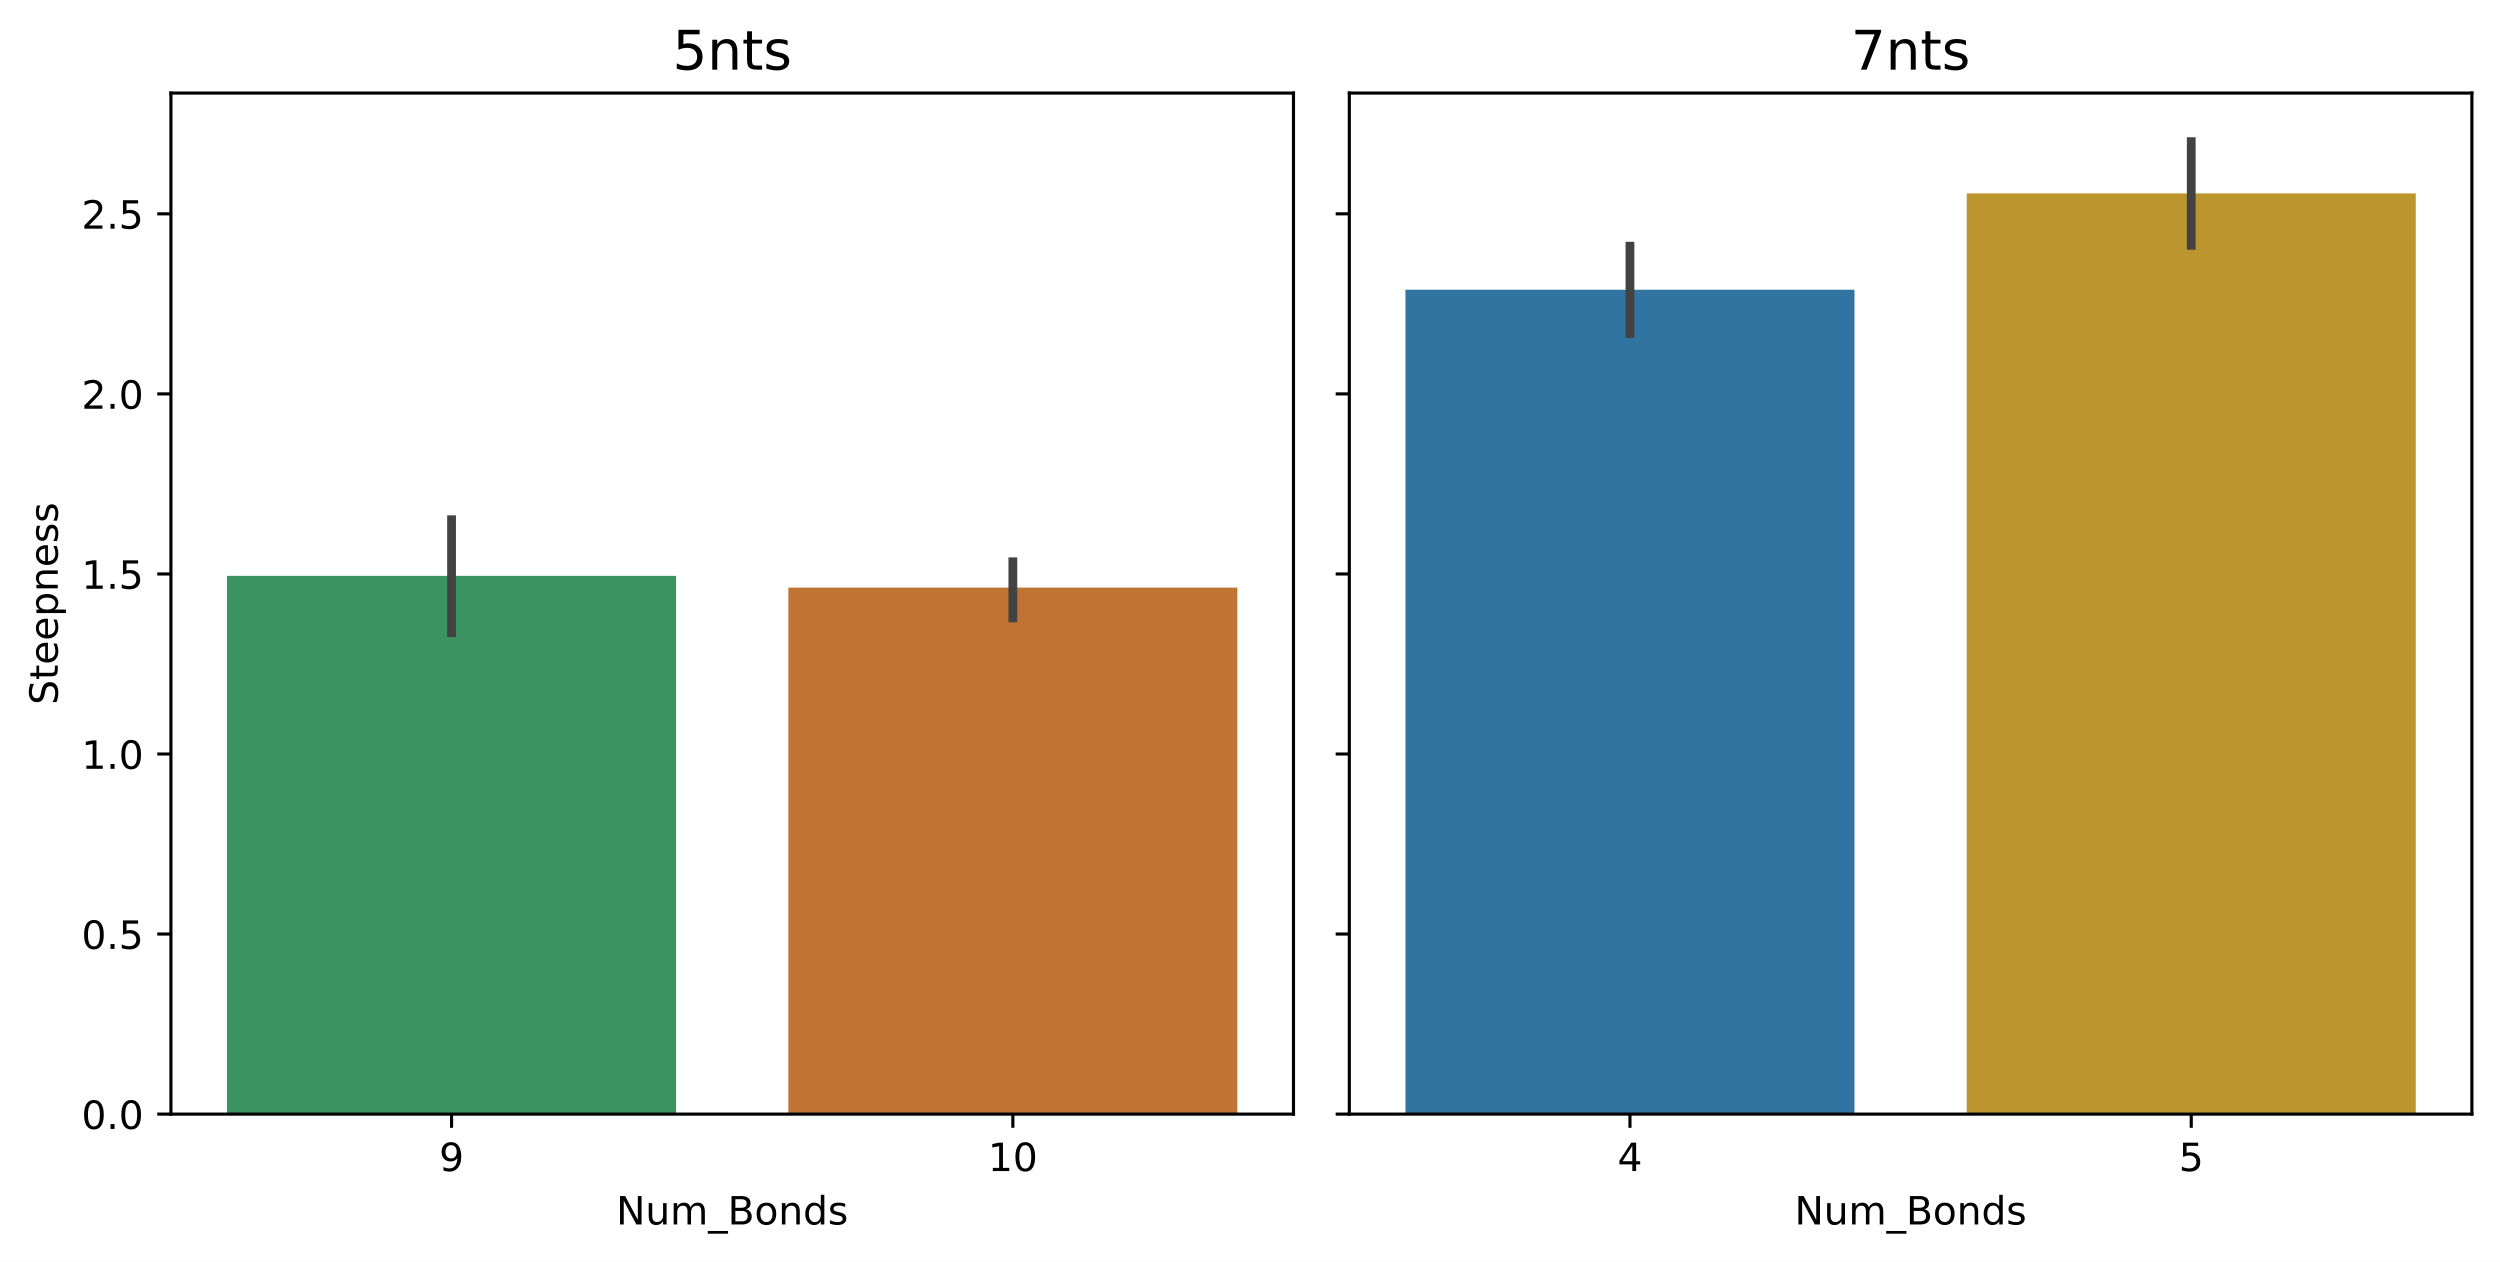
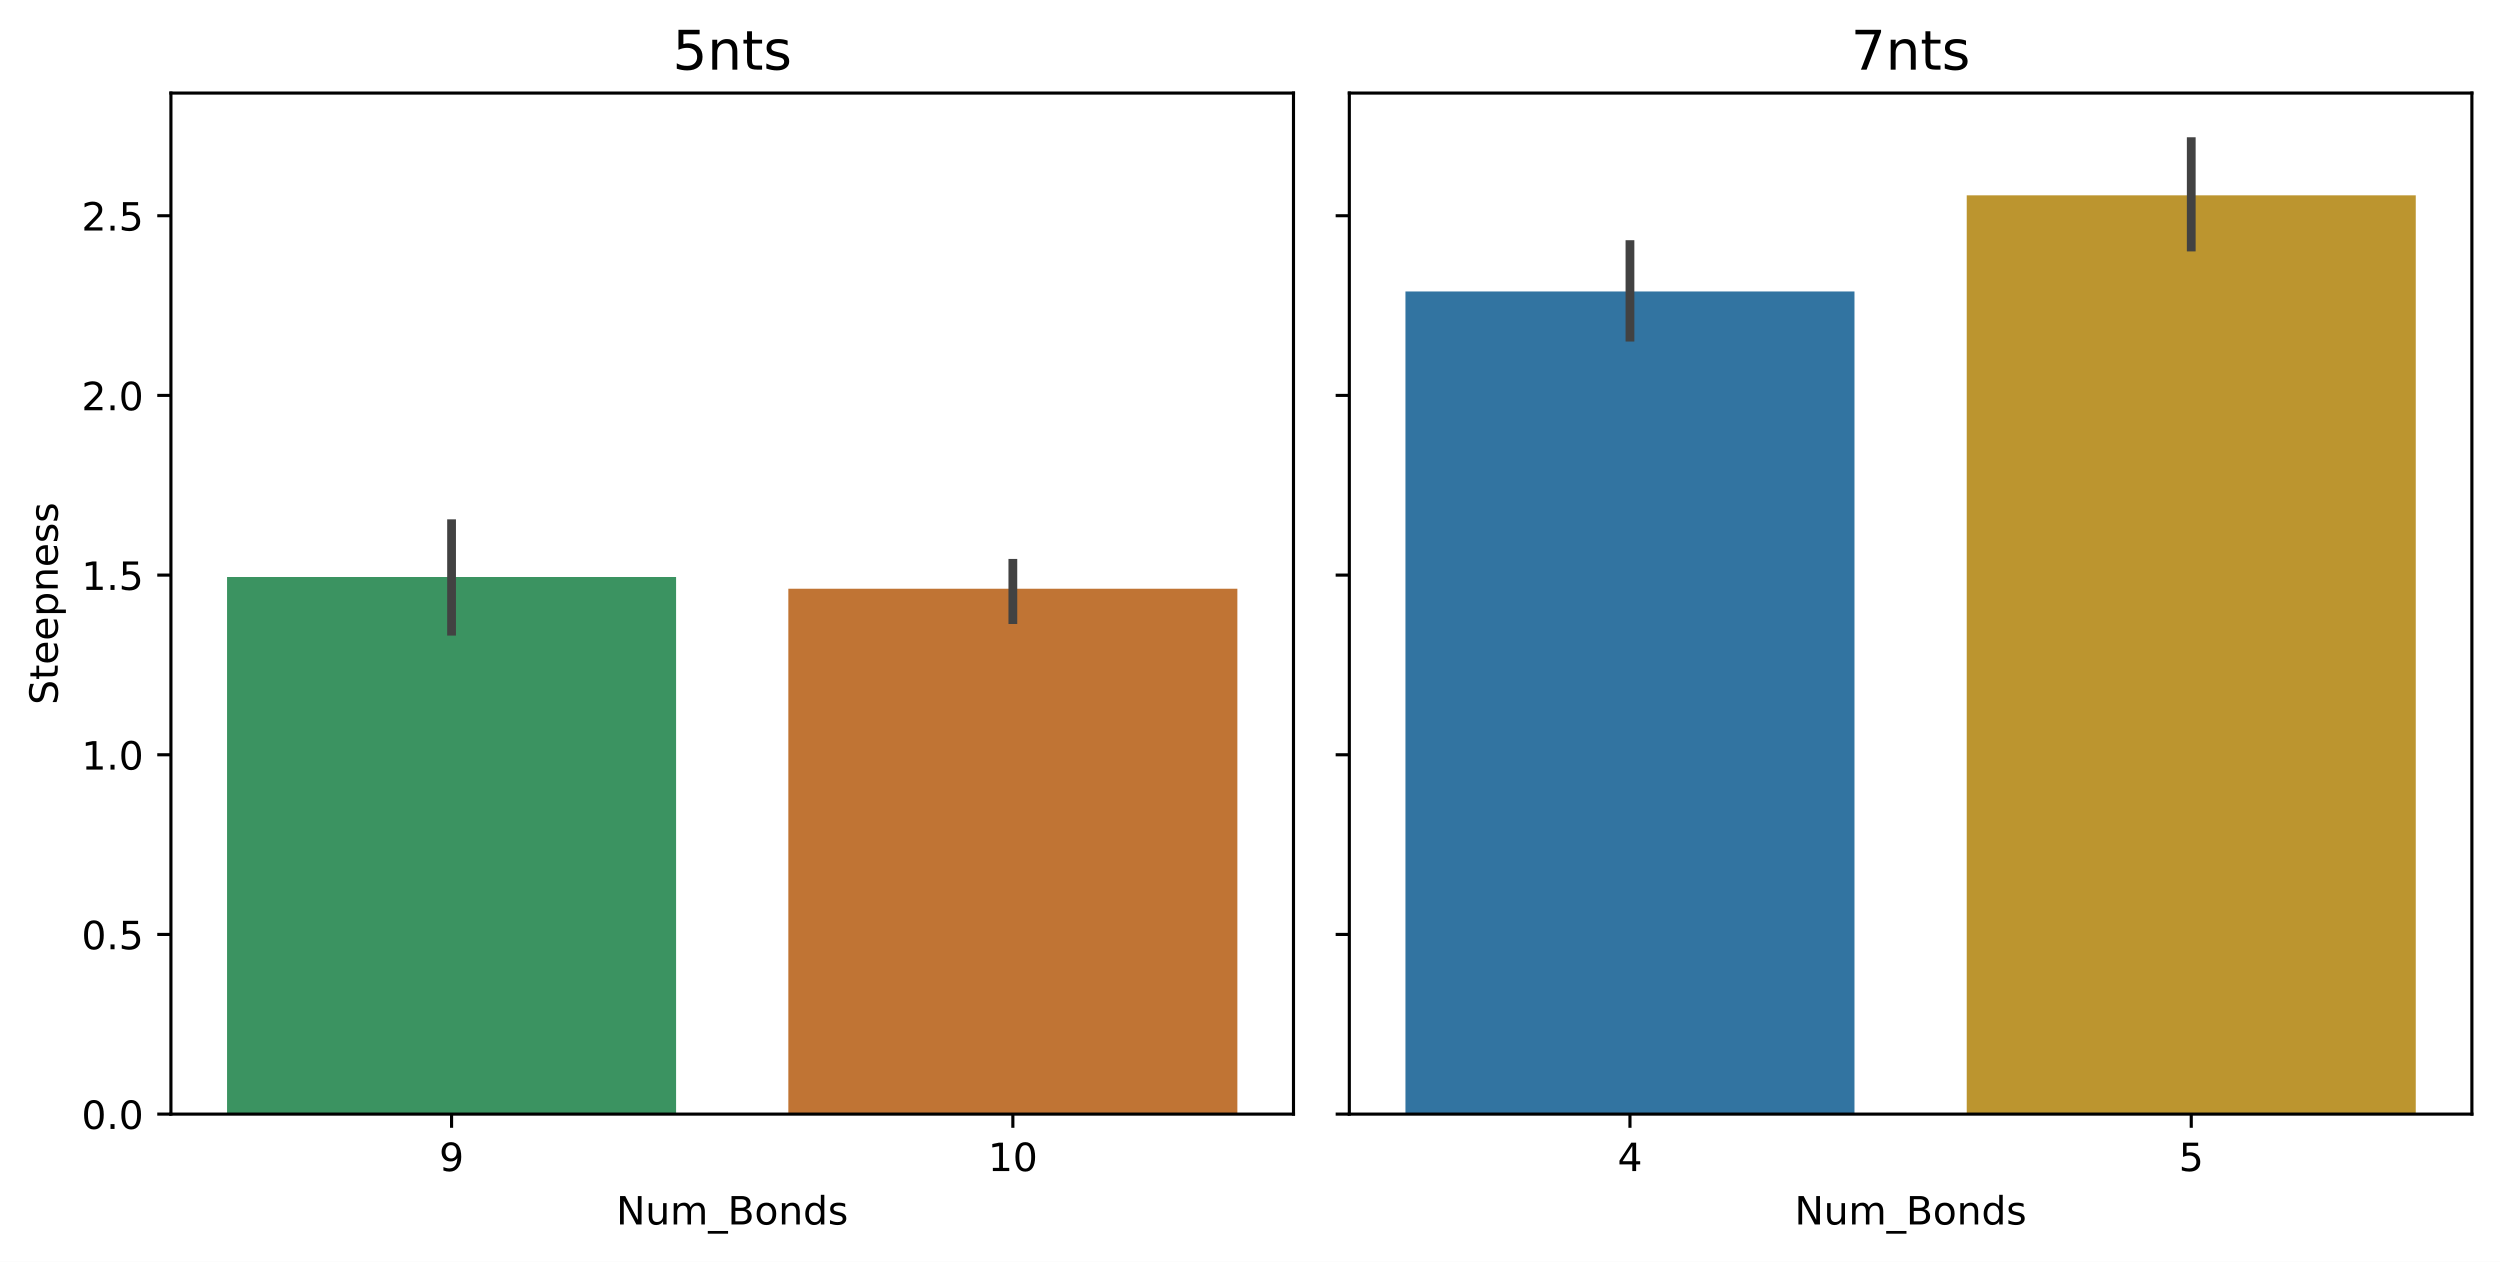
<svg xmlns="http://www.w3.org/2000/svg" xmlns:xlink="http://www.w3.org/1999/xlink" width="640.371pt" height="323.211pt" viewBox="0 0 640.371 323.211" version="1.1">
  <defs>
    <style type="text/css">*{stroke-linejoin: round; stroke-linecap: butt}</style>
  </defs>
  <g id="figure_1">
    <g id="patch_1">
      <path d="M 0 323.211  L 640.371 323.211  L 640.371 0  L 0 0  z " style="fill: #ffffff" />
    </g>
    <g id="axes_1">
      <g id="patch_2">
        <path d="M 43.781 285.377  L 331.326 285.377  L 331.326 23.838  L 43.781 23.838  z " style="fill: #ffffff" />
      </g>
      <g id="patch_3">
-         <path d="M 58.158 285.377  L 173.177 285.377  L 173.177 147.503  L 58.158 147.503  z " clip-path="url(#p878061f1b7)" style="fill: #3b9361" />
+         <path d="M 58.158 285.377  L 173.177 285.377  L 173.177 147.792  L 58.158 147.792  z " clip-path="url(#pb4159ce972)" style="fill: #3b9361" />
      </g>
      <g id="patch_4">
-         <path d="M 201.931 285.377  L 316.949 285.377  L 316.949 150.516  L 201.931 150.516  z " clip-path="url(#p878061f1b7)" style="fill: #c07434" />
+         <path d="M 201.931 285.377  L 316.949 285.377  L 316.949 150.799  L 201.931 150.799  z " clip-path="url(#pb4159ce972)" style="fill: #c07434" />
      </g>
      <g id="matplotlib.axis_1">
        <g id="xtick_1">
          <g id="line2d_1">
            <defs>
-               <path id="m8199948bfe" d="M 0 0  L 0 3.5  " style="stroke: #000000; stroke-width: 0.8" />
+               <path id="mf515768384" d="M 0 0  L 0 3.5  " style="stroke: #000000; stroke-width: 0.8" />
            </defs>
            <g>
-               <use xlink:href="#m8199948bfe" x="115.668" y="285.377" style="stroke: #000000; stroke-width: 0.8" />
+               <use xlink:href="#mf515768384" x="115.668" y="285.377" style="stroke: #000000; stroke-width: 0.8" />
            </g>
          </g>
          <g id="text_1">
            <g transform="translate(112.4862 299.975) scale(0.1 -0.1)">
              <defs>
                <path id="DejaVuSans-39" d="M 703 97  L 703 672  Q 941 559 1184 500  Q 1428 441 1663 441  Q 2288 441 2617 861  Q 2947 1281 2994 2138  Q 2813 1869 2534 1725  Q 2256 1581 1919 1581  Q 1219 1581 811 2004  Q 403 2428 403 3163  Q 403 3881 828 4315  Q 1253 4750 1959 4750  Q 2769 4750 3195 4129  Q 3622 3509 3622 2328  Q 3622 1225 3098 567  Q 2575 -91 1691 -91  Q 1453 -91 1209 -44  Q 966 3 703 97  z M 1959 2075  Q 2384 2075 2632 2365  Q 2881 2656 2881 3163  Q 2881 3666 2632 3958  Q 2384 4250 1959 4250  Q 1534 4250 1286 3958  Q 1038 3666 1038 3163  Q 1038 2656 1286 2365  Q 1534 2075 1959 2075  z " transform="scale(0.015625)" />
              </defs>
              <use xlink:href="#DejaVuSans-39" />
            </g>
          </g>
        </g>
        <g id="xtick_2">
          <g id="line2d_2">
            <g>
-               <use xlink:href="#m8199948bfe" x="259.44" y="285.377" style="stroke: #000000; stroke-width: 0.8" />
+               <use xlink:href="#mf515768384" x="259.44" y="285.377" style="stroke: #000000; stroke-width: 0.8" />
            </g>
          </g>
          <g id="text_2">
            <g transform="translate(253.0775 299.975) scale(0.1 -0.1)">
              <defs>
                <path id="DejaVuSans-31" d="M 794 531  L 1825 531  L 1825 4091  L 703 3866  L 703 4441  L 1819 4666  L 2450 4666  L 2450 531  L 3481 531  L 3481 0  L 794 0  L 794 531  z " transform="scale(0.015625)" />
                <path id="DejaVuSans-30" d="M 2034 4250  Q 1547 4250 1301 3770  Q 1056 3291 1056 2328  Q 1056 1369 1301 889  Q 1547 409 2034 409  Q 2525 409 2770 889  Q 3016 1369 3016 2328  Q 3016 3291 2770 3770  Q 2525 4250 2034 4250  z M 2034 4750  Q 2819 4750 3233 4129  Q 3647 3509 3647 2328  Q 3647 1150 3233 529  Q 2819 -91 2034 -91  Q 1250 -91 836 529  Q 422 1150 422 2328  Q 422 3509 836 4129  Q 1250 4750 2034 4750  z " transform="scale(0.015625)" />
              </defs>
              <use xlink:href="#DejaVuSans-31" />
              <use xlink:href="#DejaVuSans-30" transform="translate(63.62305 0)" />
            </g>
          </g>
        </g>
        <g id="text_3">
          <g transform="translate(157.8366 313.6531) scale(0.1 -0.1)">
            <defs>
              <path id="DejaVuSans-4e" d="M 628 4666  L 1478 4666  L 3547 763  L 3547 4666  L 4159 4666  L 4159 0  L 3309 0  L 1241 3903  L 1241 0  L 628 0  L 628 4666  z " transform="scale(0.015625)" />
              <path id="DejaVuSans-75" d="M 544 1381  L 544 3500  L 1119 3500  L 1119 1403  Q 1119 906 1312 657  Q 1506 409 1894 409  Q 2359 409 2629 706  Q 2900 1003 2900 1516  L 2900 3500  L 3475 3500  L 3475 0  L 2900 0  L 2900 538  Q 2691 219 2414 64  Q 2138 -91 1772 -91  Q 1169 -91 856 284  Q 544 659 544 1381  z M 1991 3584  L 1991 3584  z " transform="scale(0.015625)" />
              <path id="DejaVuSans-6d" d="M 3328 2828  Q 3544 3216 3844 3400  Q 4144 3584 4550 3584  Q 5097 3584 5394 3201  Q 5691 2819 5691 2113  L 5691 0  L 5113 0  L 5113 2094  Q 5113 2597 4934 2840  Q 4756 3084 4391 3084  Q 3944 3084 3684 2787  Q 3425 2491 3425 1978  L 3425 0  L 2847 0  L 2847 2094  Q 2847 2600 2669 2842  Q 2491 3084 2119 3084  Q 1678 3084 1418 2786  Q 1159 2488 1159 1978  L 1159 0  L 581 0  L 581 3500  L 1159 3500  L 1159 2956  Q 1356 3278 1631 3431  Q 1906 3584 2284 3584  Q 2666 3584 2933 3390  Q 3200 3197 3328 2828  z " transform="scale(0.015625)" />
              <path id="DejaVuSans-5f" d="M 3263 -1063  L 3263 -1509  L -63 -1509  L -63 -1063  L 3263 -1063  z " transform="scale(0.015625)" />
              <path id="DejaVuSans-42" d="M 1259 2228  L 1259 519  L 2272 519  Q 2781 519 3026 730  Q 3272 941 3272 1375  Q 3272 1813 3026 2020  Q 2781 2228 2272 2228  L 1259 2228  z M 1259 4147  L 1259 2741  L 2194 2741  Q 2656 2741 2882 2914  Q 3109 3088 3109 3444  Q 3109 3797 2882 3972  Q 2656 4147 2194 4147  L 1259 4147  z M 628 4666  L 2241 4666  Q 2963 4666 3353 4366  Q 3744 4066 3744 3513  Q 3744 3084 3544 2831  Q 3344 2578 2956 2516  Q 3422 2416 3680 2098  Q 3938 1781 3938 1306  Q 3938 681 3513 340  Q 3088 0 2303 0  L 628 0  L 628 4666  z " transform="scale(0.015625)" />
              <path id="DejaVuSans-6f" d="M 1959 3097  Q 1497 3097 1228 2736  Q 959 2375 959 1747  Q 959 1119 1226 758  Q 1494 397 1959 397  Q 2419 397 2687 759  Q 2956 1122 2956 1747  Q 2956 2369 2687 2733  Q 2419 3097 1959 3097  z M 1959 3584  Q 2709 3584 3137 3096  Q 3566 2609 3566 1747  Q 3566 888 3137 398  Q 2709 -91 1959 -91  Q 1206 -91 779 398  Q 353 888 353 1747  Q 353 2609 779 3096  Q 1206 3584 1959 3584  z " transform="scale(0.015625)" />
              <path id="DejaVuSans-6e" d="M 3513 2113  L 3513 0  L 2938 0  L 2938 2094  Q 2938 2591 2744 2837  Q 2550 3084 2163 3084  Q 1697 3084 1428 2787  Q 1159 2491 1159 1978  L 1159 0  L 581 0  L 581 3500  L 1159 3500  L 1159 2956  Q 1366 3272 1645 3428  Q 1925 3584 2291 3584  Q 2894 3584 3203 3211  Q 3513 2838 3513 2113  z " transform="scale(0.015625)" />
              <path id="DejaVuSans-64" d="M 2906 2969  L 2906 4863  L 3481 4863  L 3481 0  L 2906 0  L 2906 525  Q 2725 213 2448 61  Q 2172 -91 1784 -91  Q 1150 -91 751 415  Q 353 922 353 1747  Q 353 2572 751 3078  Q 1150 3584 1784 3584  Q 2172 3584 2448 3432  Q 2725 3281 2906 2969  z M 947 1747  Q 947 1113 1208 752  Q 1469 391 1925 391  Q 2381 391 2643 752  Q 2906 1113 2906 1747  Q 2906 2381 2643 2742  Q 2381 3103 1925 3103  Q 1469 3103 1208 2742  Q 947 2381 947 1747  z " transform="scale(0.015625)" />
              <path id="DejaVuSans-73" d="M 2834 3397  L 2834 2853  Q 2591 2978 2328 3040  Q 2066 3103 1784 3103  Q 1356 3103 1142 2972  Q 928 2841 928 2578  Q 928 2378 1081 2264  Q 1234 2150 1697 2047  L 1894 2003  Q 2506 1872 2764 1633  Q 3022 1394 3022 966  Q 3022 478 2636 193  Q 2250 -91 1575 -91  Q 1294 -91 989 -36  Q 684 19 347 128  L 347 722  Q 666 556 975 473  Q 1284 391 1588 391  Q 1994 391 2212 530  Q 2431 669 2431 922  Q 2431 1156 2273 1281  Q 2116 1406 1581 1522  L 1381 1569  Q 847 1681 609 1914  Q 372 2147 372 2553  Q 372 3047 722 3315  Q 1072 3584 1716 3584  Q 2034 3584 2315 3537  Q 2597 3491 2834 3397  z " transform="scale(0.015625)" />
            </defs>
            <use xlink:href="#DejaVuSans-4e" />
            <use xlink:href="#DejaVuSans-75" transform="translate(74.80469 0)" />
            <use xlink:href="#DejaVuSans-6d" transform="translate(138.1836 0)" />
            <use xlink:href="#DejaVuSans-5f" transform="translate(235.5957 0)" />
            <use xlink:href="#DejaVuSans-42" transform="translate(285.5957 0)" />
            <use xlink:href="#DejaVuSans-6f" transform="translate(354.1992 0)" />
            <use xlink:href="#DejaVuSans-6e" transform="translate(415.3809 0)" />
            <use xlink:href="#DejaVuSans-64" transform="translate(478.7598 0)" />
            <use xlink:href="#DejaVuSans-73" transform="translate(542.2363 0)" />
          </g>
        </g>
      </g>
      <g id="matplotlib.axis_2">
        <g id="ytick_1">
          <g id="line2d_3">
            <defs>
-               <path id="ma4715c5a09" d="M 0 0  L -3.5 0  " style="stroke: #000000; stroke-width: 0.8" />
+               <path id="mff0853c4d8" d="M 0 0  L -3.5 0  " style="stroke: #000000; stroke-width: 0.8" />
            </defs>
            <g>
-               <use xlink:href="#ma4715c5a09" x="43.781" y="285.377" style="stroke: #000000; stroke-width: 0.8" />
+               <use xlink:href="#mff0853c4d8" x="43.781" y="285.377" style="stroke: #000000; stroke-width: 0.8" />
            </g>
          </g>
          <g id="text_4">
            <g transform="translate(20.87813 289.1758) scale(0.1 -0.1)">
              <defs>
                <path id="DejaVuSans-2e" d="M 684 794  L 1344 794  L 1344 0  L 684 0  L 684 794  z " transform="scale(0.015625)" />
              </defs>
              <use xlink:href="#DejaVuSans-30" />
              <use xlink:href="#DejaVuSans-2e" transform="translate(63.62305 0)" />
              <use xlink:href="#DejaVuSans-30" transform="translate(95.41016 0)" />
            </g>
          </g>
        </g>
        <g id="ytick_2">
          <g id="line2d_4">
            <g>
-               <use xlink:href="#ma4715c5a09" x="43.781" y="239.256" style="stroke: #000000; stroke-width: 0.8" />
+               <use xlink:href="#mff0853c4d8" x="43.781" y="239.353" style="stroke: #000000; stroke-width: 0.8" />
            </g>
          </g>
          <g id="text_5">
-             <g transform="translate(20.87813 243.0557) scale(0.1 -0.1)">
+             <g transform="translate(20.87813 243.1523) scale(0.1 -0.1)">
              <defs>
                <path id="DejaVuSans-35" d="M 691 4666  L 3169 4666  L 3169 4134  L 1269 4134  L 1269 2991  Q 1406 3038 1543 3061  Q 1681 3084 1819 3084  Q 2600 3084 3056 2656  Q 3513 2228 3513 1497  Q 3513 744 3044 326  Q 2575 -91 1722 -91  Q 1428 -91 1123 -41  Q 819 9 494 109  L 494 744  Q 775 591 1075 516  Q 1375 441 1709 441  Q 2250 441 2565 725  Q 2881 1009 2881 1497  Q 2881 1984 2565 2268  Q 2250 2553 1709 2553  Q 1456 2553 1204 2497  Q 953 2441 691 2322  L 691 4666  z " transform="scale(0.015625)" />
              </defs>
              <use xlink:href="#DejaVuSans-30" />
              <use xlink:href="#DejaVuSans-2e" transform="translate(63.62305 0)" />
              <use xlink:href="#DejaVuSans-35" transform="translate(95.41016 0)" />
            </g>
          </g>
        </g>
        <g id="ytick_3">
          <g id="line2d_5">
            <g>
-               <use xlink:href="#ma4715c5a09" x="43.781" y="193.136" style="stroke: #000000; stroke-width: 0.8" />
+               <use xlink:href="#mff0853c4d8" x="43.781" y="193.33" style="stroke: #000000; stroke-width: 0.8" />
            </g>
          </g>
          <g id="text_6">
-             <g transform="translate(20.87813 196.9355) scale(0.1 -0.1)">
+             <g transform="translate(20.87813 197.1287) scale(0.1 -0.1)">
              <use xlink:href="#DejaVuSans-31" />
              <use xlink:href="#DejaVuSans-2e" transform="translate(63.62305 0)" />
              <use xlink:href="#DejaVuSans-30" transform="translate(95.41016 0)" />
            </g>
          </g>
        </g>
        <g id="ytick_4">
          <g id="line2d_6">
            <g>
-               <use xlink:href="#ma4715c5a09" x="43.781" y="147.016" style="stroke: #000000; stroke-width: 0.8" />
+               <use xlink:href="#mff0853c4d8" x="43.781" y="147.306" style="stroke: #000000; stroke-width: 0.8" />
            </g>
          </g>
          <g id="text_7">
-             <g transform="translate(20.87813 150.8154) scale(0.1 -0.1)">
+             <g transform="translate(20.87813 151.1052) scale(0.1 -0.1)">
              <use xlink:href="#DejaVuSans-31" />
              <use xlink:href="#DejaVuSans-2e" transform="translate(63.62305 0)" />
              <use xlink:href="#DejaVuSans-35" transform="translate(95.41016 0)" />
            </g>
          </g>
        </g>
        <g id="ytick_5">
          <g id="line2d_7">
            <g>
-               <use xlink:href="#ma4715c5a09" x="43.781" y="100.896" style="stroke: #000000; stroke-width: 0.8" />
+               <use xlink:href="#mff0853c4d8" x="43.781" y="101.282" style="stroke: #000000; stroke-width: 0.8" />
            </g>
          </g>
          <g id="text_8">
-             <g transform="translate(20.87813 104.6953) scale(0.1 -0.1)">
+             <g transform="translate(20.87813 105.0817) scale(0.1 -0.1)">
              <defs>
                <path id="DejaVuSans-32" d="M 1228 531  L 3431 531  L 3431 0  L 469 0  L 469 531  Q 828 903 1448 1529  Q 2069 2156 2228 2338  Q 2531 2678 2651 2914  Q 2772 3150 2772 3378  Q 2772 3750 2511 3984  Q 2250 4219 1831 4219  Q 1534 4219 1204 4116  Q 875 4013 500 3803  L 500 4441  Q 881 4594 1212 4672  Q 1544 4750 1819 4750  Q 2544 4750 2975 4387  Q 3406 4025 3406 3419  Q 3406 3131 3298 2873  Q 3191 2616 2906 2266  Q 2828 2175 2409 1742  Q 1991 1309 1228 531  z " transform="scale(0.015625)" />
              </defs>
              <use xlink:href="#DejaVuSans-32" />
              <use xlink:href="#DejaVuSans-2e" transform="translate(63.62305 0)" />
              <use xlink:href="#DejaVuSans-30" transform="translate(95.41016 0)" />
            </g>
          </g>
        </g>
        <g id="ytick_6">
          <g id="line2d_8">
            <g>
-               <use xlink:href="#ma4715c5a09" x="43.781" y="54.776" style="stroke: #000000; stroke-width: 0.8" />
+               <use xlink:href="#mff0853c4d8" x="43.781" y="55.259" style="stroke: #000000; stroke-width: 0.8" />
            </g>
          </g>
          <g id="text_9">
-             <g transform="translate(20.87813 58.57513) scale(0.1 -0.1)">
+             <g transform="translate(20.87813 59.05814) scale(0.1 -0.1)">
              <use xlink:href="#DejaVuSans-32" />
              <use xlink:href="#DejaVuSans-2e" transform="translate(63.62305 0)" />
              <use xlink:href="#DejaVuSans-35" transform="translate(95.41016 0)" />
            </g>
          </g>
        </g>
        <g id="text_10">
          <g transform="translate(14.79844 180.5236) rotate(-90) scale(0.1 -0.1)">
            <defs>
              <path id="DejaVuSans-53" d="M 3425 4513  L 3425 3897  Q 3066 4069 2747 4153  Q 2428 4238 2131 4238  Q 1616 4238 1336 4038  Q 1056 3838 1056 3469  Q 1056 3159 1242 3001  Q 1428 2844 1947 2747  L 2328 2669  Q 3034 2534 3370 2195  Q 3706 1856 3706 1288  Q 3706 609 3251 259  Q 2797 -91 1919 -91  Q 1588 -91 1214 -16  Q 841 59 441 206  L 441 856  Q 825 641 1194 531  Q 1563 422 1919 422  Q 2459 422 2753 634  Q 3047 847 3047 1241  Q 3047 1584 2836 1778  Q 2625 1972 2144 2069  L 1759 2144  Q 1053 2284 737 2584  Q 422 2884 422 3419  Q 422 4038 858 4394  Q 1294 4750 2059 4750  Q 2388 4750 2728 4690  Q 3069 4631 3425 4513  z " transform="scale(0.015625)" />
              <path id="DejaVuSans-74" d="M 1172 4494  L 1172 3500  L 2356 3500  L 2356 3053  L 1172 3053  L 1172 1153  Q 1172 725 1289 603  Q 1406 481 1766 481  L 2356 481  L 2356 0  L 1766 0  Q 1100 0 847 248  Q 594 497 594 1153  L 594 3053  L 172 3053  L 172 3500  L 594 3500  L 594 4494  L 1172 4494  z " transform="scale(0.015625)" />
              <path id="DejaVuSans-65" d="M 3597 1894  L 3597 1613  L 953 1613  Q 991 1019 1311 708  Q 1631 397 2203 397  Q 2534 397 2845 478  Q 3156 559 3463 722  L 3463 178  Q 3153 47 2828 -22  Q 2503 -91 2169 -91  Q 1331 -91 842 396  Q 353 884 353 1716  Q 353 2575 817 3079  Q 1281 3584 2069 3584  Q 2775 3584 3186 3129  Q 3597 2675 3597 1894  z M 3022 2063  Q 3016 2534 2758 2815  Q 2500 3097 2075 3097  Q 1594 3097 1305 2825  Q 1016 2553 972 2059  L 3022 2063  z " transform="scale(0.015625)" />
              <path id="DejaVuSans-70" d="M 1159 525  L 1159 -1331  L 581 -1331  L 581 3500  L 1159 3500  L 1159 2969  Q 1341 3281 1617 3432  Q 1894 3584 2278 3584  Q 2916 3584 3314 3078  Q 3713 2572 3713 1747  Q 3713 922 3314 415  Q 2916 -91 2278 -91  Q 1894 -91 1617 61  Q 1341 213 1159 525  z M 3116 1747  Q 3116 2381 2855 2742  Q 2594 3103 2138 3103  Q 1681 3103 1420 2742  Q 1159 2381 1159 1747  Q 1159 1113 1420 752  Q 1681 391 2138 391  Q 2594 391 2855 752  Q 3116 1113 3116 1747  z " transform="scale(0.015625)" />
            </defs>
            <use xlink:href="#DejaVuSans-53" />
            <use xlink:href="#DejaVuSans-74" transform="translate(63.47656 0)" />
            <use xlink:href="#DejaVuSans-65" transform="translate(102.6855 0)" />
            <use xlink:href="#DejaVuSans-65" transform="translate(164.209 0)" />
            <use xlink:href="#DejaVuSans-70" transform="translate(225.7324 0)" />
            <use xlink:href="#DejaVuSans-6e" transform="translate(289.209 0)" />
            <use xlink:href="#DejaVuSans-65" transform="translate(352.5879 0)" />
            <use xlink:href="#DejaVuSans-73" transform="translate(414.1113 0)" />
            <use xlink:href="#DejaVuSans-73" transform="translate(466.2109 0)" />
          </g>
        </g>
      </g>
      <g id="line2d_9">
-         <path d="M 115.668 162.055  L 115.668 133.125  " clip-path="url(#p878061f1b7)" style="fill: none; stroke: #424242; stroke-width: 2.25; stroke-linecap: square" />
+         <path d="M 115.668 161.686  L 115.668 134.156  " clip-path="url(#pb4159ce972)" style="fill: none; stroke: #424242; stroke-width: 2.25; stroke-linecap: square" />
      </g>
      <g id="line2d_10">
-         <path d="M 259.44 158.271  L 259.44 143.909  " clip-path="url(#p878061f1b7)" style="fill: none; stroke: #424242; stroke-width: 2.25; stroke-linecap: square" />
+         <path d="M 259.44 158.704  L 259.44 144.291  " clip-path="url(#pb4159ce972)" style="fill: none; stroke: #424242; stroke-width: 2.25; stroke-linecap: square" />
      </g>
      <g id="patch_5">
        <path d="M 43.781 285.377  L 43.781 23.838  " style="fill: none; stroke: #000000; stroke-width: 0.8; stroke-linejoin: miter; stroke-linecap: square" />
      </g>
      <g id="patch_6">
        <path d="M 331.326 285.377  L 331.326 23.838  " style="fill: none; stroke: #000000; stroke-width: 0.8; stroke-linejoin: miter; stroke-linecap: square" />
      </g>
      <g id="patch_7">
        <path d="M 43.781 285.377  L 331.326 285.377  " style="fill: none; stroke: #000000; stroke-width: 0.8; stroke-linejoin: miter; stroke-linecap: square" />
      </g>
      <g id="patch_8">
        <path d="M 43.781 23.838  L 331.326 23.838  " style="fill: none; stroke: #000000; stroke-width: 0.8; stroke-linejoin: miter; stroke-linecap: square" />
      </g>
      <g id="text_11">
        <g transform="translate(172.273 17.83781) scale(0.14 -0.14)">
          <use xlink:href="#DejaVuSans-35" />
          <use xlink:href="#DejaVuSans-6e" transform="translate(63.62305 0)" />
          <use xlink:href="#DejaVuSans-74" transform="translate(127.002 0)" />
          <use xlink:href="#DejaVuSans-73" transform="translate(166.2109 0)" />
        </g>
      </g>
    </g>
    <g id="axes_2">
      <g id="patch_9">
        <path d="M 345.626 285.377  L 633.171 285.377  L 633.171 23.838  L 345.626 23.838  z " style="fill: #ffffff" />
      </g>
      <g id="patch_10">
-         <path d="M 360.003 285.377  L 475.022 285.377  L 475.022 74.215  L 360.003 74.215  z " clip-path="url(#pe018f3b8bc)" style="fill: #3274a1" />
+         <path d="M 360.003 285.377  L 475.022 285.377  L 475.022 74.658  L 360.003 74.658  z " clip-path="url(#pb97f9488d1)" style="fill: #3274a1" />
      </g>
      <g id="patch_11">
-         <path d="M 503.776 285.377  L 618.794 285.377  L 618.794 49.544  L 503.776 49.544  z " clip-path="url(#pe018f3b8bc)" style="fill: #bc952f" />
+         <path d="M 503.776 285.377  L 618.794 285.377  L 618.794 50.038  L 503.776 50.038  z " clip-path="url(#pb97f9488d1)" style="fill: #bc952f" />
      </g>
      <g id="matplotlib.axis_3">
        <g id="xtick_3">
          <g id="line2d_11">
            <g>
-               <use xlink:href="#m8199948bfe" x="417.512" y="285.377" style="stroke: #000000; stroke-width: 0.8" />
+               <use xlink:href="#mf515768384" x="417.512" y="285.377" style="stroke: #000000; stroke-width: 0.8" />
            </g>
          </g>
          <g id="text_12">
            <g transform="translate(414.3313 299.975) scale(0.1 -0.1)">
              <defs>
                <path id="DejaVuSans-34" d="M 2419 4116  L 825 1625  L 2419 1625  L 2419 4116  z M 2253 4666  L 3047 4666  L 3047 1625  L 3713 1625  L 3713 1100  L 3047 1100  L 3047 0  L 2419 0  L 2419 1100  L 313 1100  L 313 1709  L 2253 4666  z " transform="scale(0.015625)" />
              </defs>
              <use xlink:href="#DejaVuSans-34" />
            </g>
          </g>
        </g>
        <g id="xtick_4">
          <g id="line2d_12">
            <g>
-               <use xlink:href="#m8199948bfe" x="561.285" y="285.377" style="stroke: #000000; stroke-width: 0.8" />
+               <use xlink:href="#mf515768384" x="561.285" y="285.377" style="stroke: #000000; stroke-width: 0.8" />
            </g>
          </g>
          <g id="text_13">
            <g transform="translate(558.1037 299.975) scale(0.1 -0.1)">
              <use xlink:href="#DejaVuSans-35" />
            </g>
          </g>
        </g>
        <g id="text_14">
          <g transform="translate(459.6816 313.6531) scale(0.1 -0.1)">
            <use xlink:href="#DejaVuSans-4e" />
            <use xlink:href="#DejaVuSans-75" transform="translate(74.80469 0)" />
            <use xlink:href="#DejaVuSans-6d" transform="translate(138.1836 0)" />
            <use xlink:href="#DejaVuSans-5f" transform="translate(235.5957 0)" />
            <use xlink:href="#DejaVuSans-42" transform="translate(285.5957 0)" />
            <use xlink:href="#DejaVuSans-6f" transform="translate(354.1992 0)" />
            <use xlink:href="#DejaVuSans-6e" transform="translate(415.3809 0)" />
            <use xlink:href="#DejaVuSans-64" transform="translate(478.7598 0)" />
            <use xlink:href="#DejaVuSans-73" transform="translate(542.2363 0)" />
          </g>
        </g>
      </g>
      <g id="matplotlib.axis_4">
        <g id="ytick_7">
          <g id="line2d_13">
            <g>
-               <use xlink:href="#ma4715c5a09" x="345.626" y="285.377" style="stroke: #000000; stroke-width: 0.8" />
+               <use xlink:href="#mff0853c4d8" x="345.626" y="285.377" style="stroke: #000000; stroke-width: 0.8" />
            </g>
          </g>
        </g>
        <g id="ytick_8">
          <g id="line2d_14">
            <g>
-               <use xlink:href="#ma4715c5a09" x="345.626" y="239.256" style="stroke: #000000; stroke-width: 0.8" />
+               <use xlink:href="#mff0853c4d8" x="345.626" y="239.353" style="stroke: #000000; stroke-width: 0.8" />
            </g>
          </g>
        </g>
        <g id="ytick_9">
          <g id="line2d_15">
            <g>
-               <use xlink:href="#ma4715c5a09" x="345.626" y="193.136" style="stroke: #000000; stroke-width: 0.8" />
+               <use xlink:href="#mff0853c4d8" x="345.626" y="193.33" style="stroke: #000000; stroke-width: 0.8" />
            </g>
          </g>
        </g>
        <g id="ytick_10">
          <g id="line2d_16">
            <g>
-               <use xlink:href="#ma4715c5a09" x="345.626" y="147.016" style="stroke: #000000; stroke-width: 0.8" />
+               <use xlink:href="#mff0853c4d8" x="345.626" y="147.306" style="stroke: #000000; stroke-width: 0.8" />
            </g>
          </g>
        </g>
        <g id="ytick_11">
          <g id="line2d_17">
            <g>
-               <use xlink:href="#ma4715c5a09" x="345.626" y="100.896" style="stroke: #000000; stroke-width: 0.8" />
+               <use xlink:href="#mff0853c4d8" x="345.626" y="101.282" style="stroke: #000000; stroke-width: 0.8" />
            </g>
          </g>
        </g>
        <g id="ytick_12">
          <g id="line2d_18">
            <g>
-               <use xlink:href="#ma4715c5a09" x="345.626" y="54.776" style="stroke: #000000; stroke-width: 0.8" />
+               <use xlink:href="#mff0853c4d8" x="345.626" y="55.259" style="stroke: #000000; stroke-width: 0.8" />
            </g>
          </g>
        </g>
      </g>
      <g id="line2d_19">
-         <path d="M 417.512 85.413  L 417.512 63.068  " clip-path="url(#pe018f3b8bc)" style="fill: none; stroke: #424242; stroke-width: 2.25; stroke-linecap: square" />
+         <path d="M 417.512 86.358  L 417.512 62.644  " clip-path="url(#pb97f9488d1)" style="fill: none; stroke: #424242; stroke-width: 2.25; stroke-linecap: square" />
      </g>
      <g id="line2d_20">
-         <path d="M 561.285 62.844  L 561.285 36.292  " clip-path="url(#pe018f3b8bc)" style="fill: none; stroke: #424242; stroke-width: 2.25; stroke-linecap: square" />
+         <path d="M 561.285 63.278  L 561.285 36.292  " clip-path="url(#pb97f9488d1)" style="fill: none; stroke: #424242; stroke-width: 2.25; stroke-linecap: square" />
      </g>
      <g id="patch_12">
        <path d="M 345.626 285.377  L 345.626 23.838  " style="fill: none; stroke: #000000; stroke-width: 0.8; stroke-linejoin: miter; stroke-linecap: square" />
      </g>
      <g id="patch_13">
        <path d="M 633.171 285.377  L 633.171 23.838  " style="fill: none; stroke: #000000; stroke-width: 0.8; stroke-linejoin: miter; stroke-linecap: square" />
      </g>
      <g id="patch_14">
        <path d="M 345.626 285.377  L 633.171 285.377  " style="fill: none; stroke: #000000; stroke-width: 0.8; stroke-linejoin: miter; stroke-linecap: square" />
      </g>
      <g id="patch_15">
        <path d="M 345.626 23.838  L 633.171 23.838  " style="fill: none; stroke: #000000; stroke-width: 0.8; stroke-linejoin: miter; stroke-linecap: square" />
      </g>
      <g id="text_15">
        <g transform="translate(474.118 17.83781) scale(0.14 -0.14)">
          <defs>
            <path id="DejaVuSans-37" d="M 525 4666  L 3525 4666  L 3525 4397  L 1831 0  L 1172 0  L 2766 4134  L 525 4134  L 525 4666  z " transform="scale(0.015625)" />
          </defs>
          <use xlink:href="#DejaVuSans-37" />
          <use xlink:href="#DejaVuSans-6e" transform="translate(63.62305 0)" />
          <use xlink:href="#DejaVuSans-74" transform="translate(127.002 0)" />
          <use xlink:href="#DejaVuSans-73" transform="translate(166.2109 0)" />
        </g>
      </g>
    </g>
  </g>
  <defs>
-     <clipPath id="p878061f1b7">
+     <clipPath id="pb4159ce972">
      <rect x="43.781" y="23.838" width="287.545" height="261.539" />
    </clipPath>
-     <clipPath id="pe018f3b8bc">
+     <clipPath id="pb97f9488d1">
      <rect x="345.626" y="23.838" width="287.545" height="261.539" />
    </clipPath>
  </defs>
</svg>
